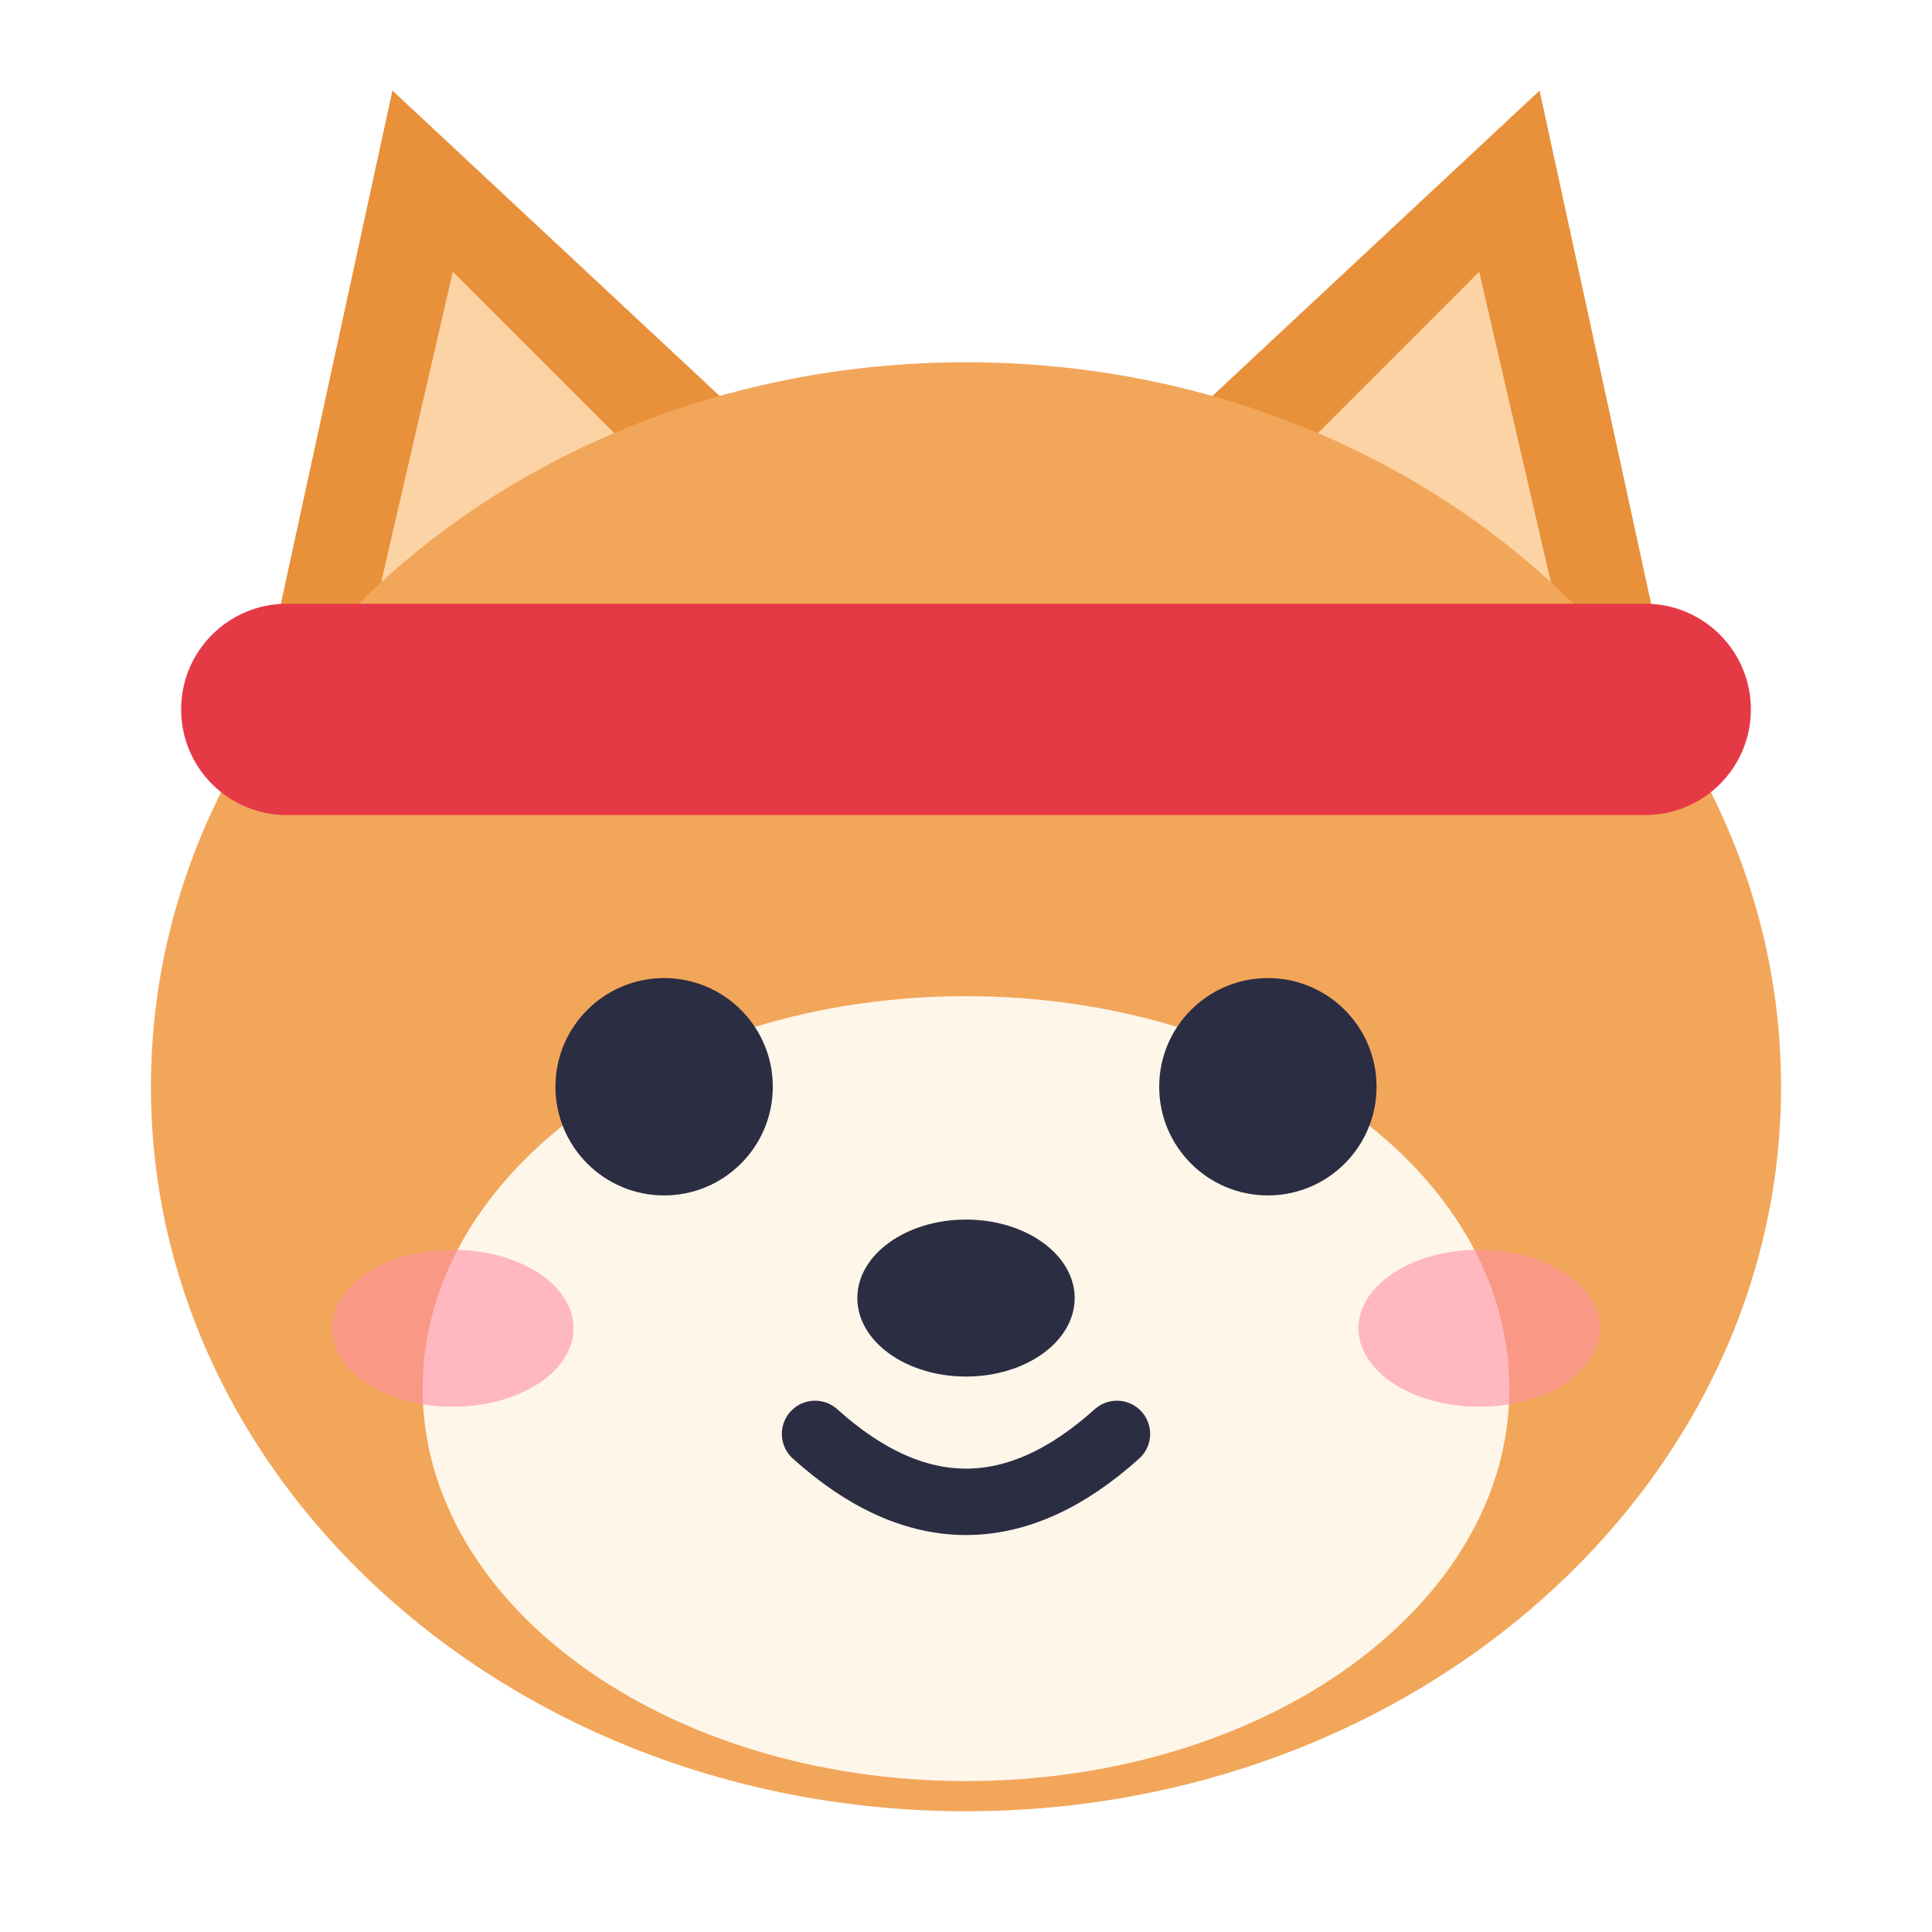
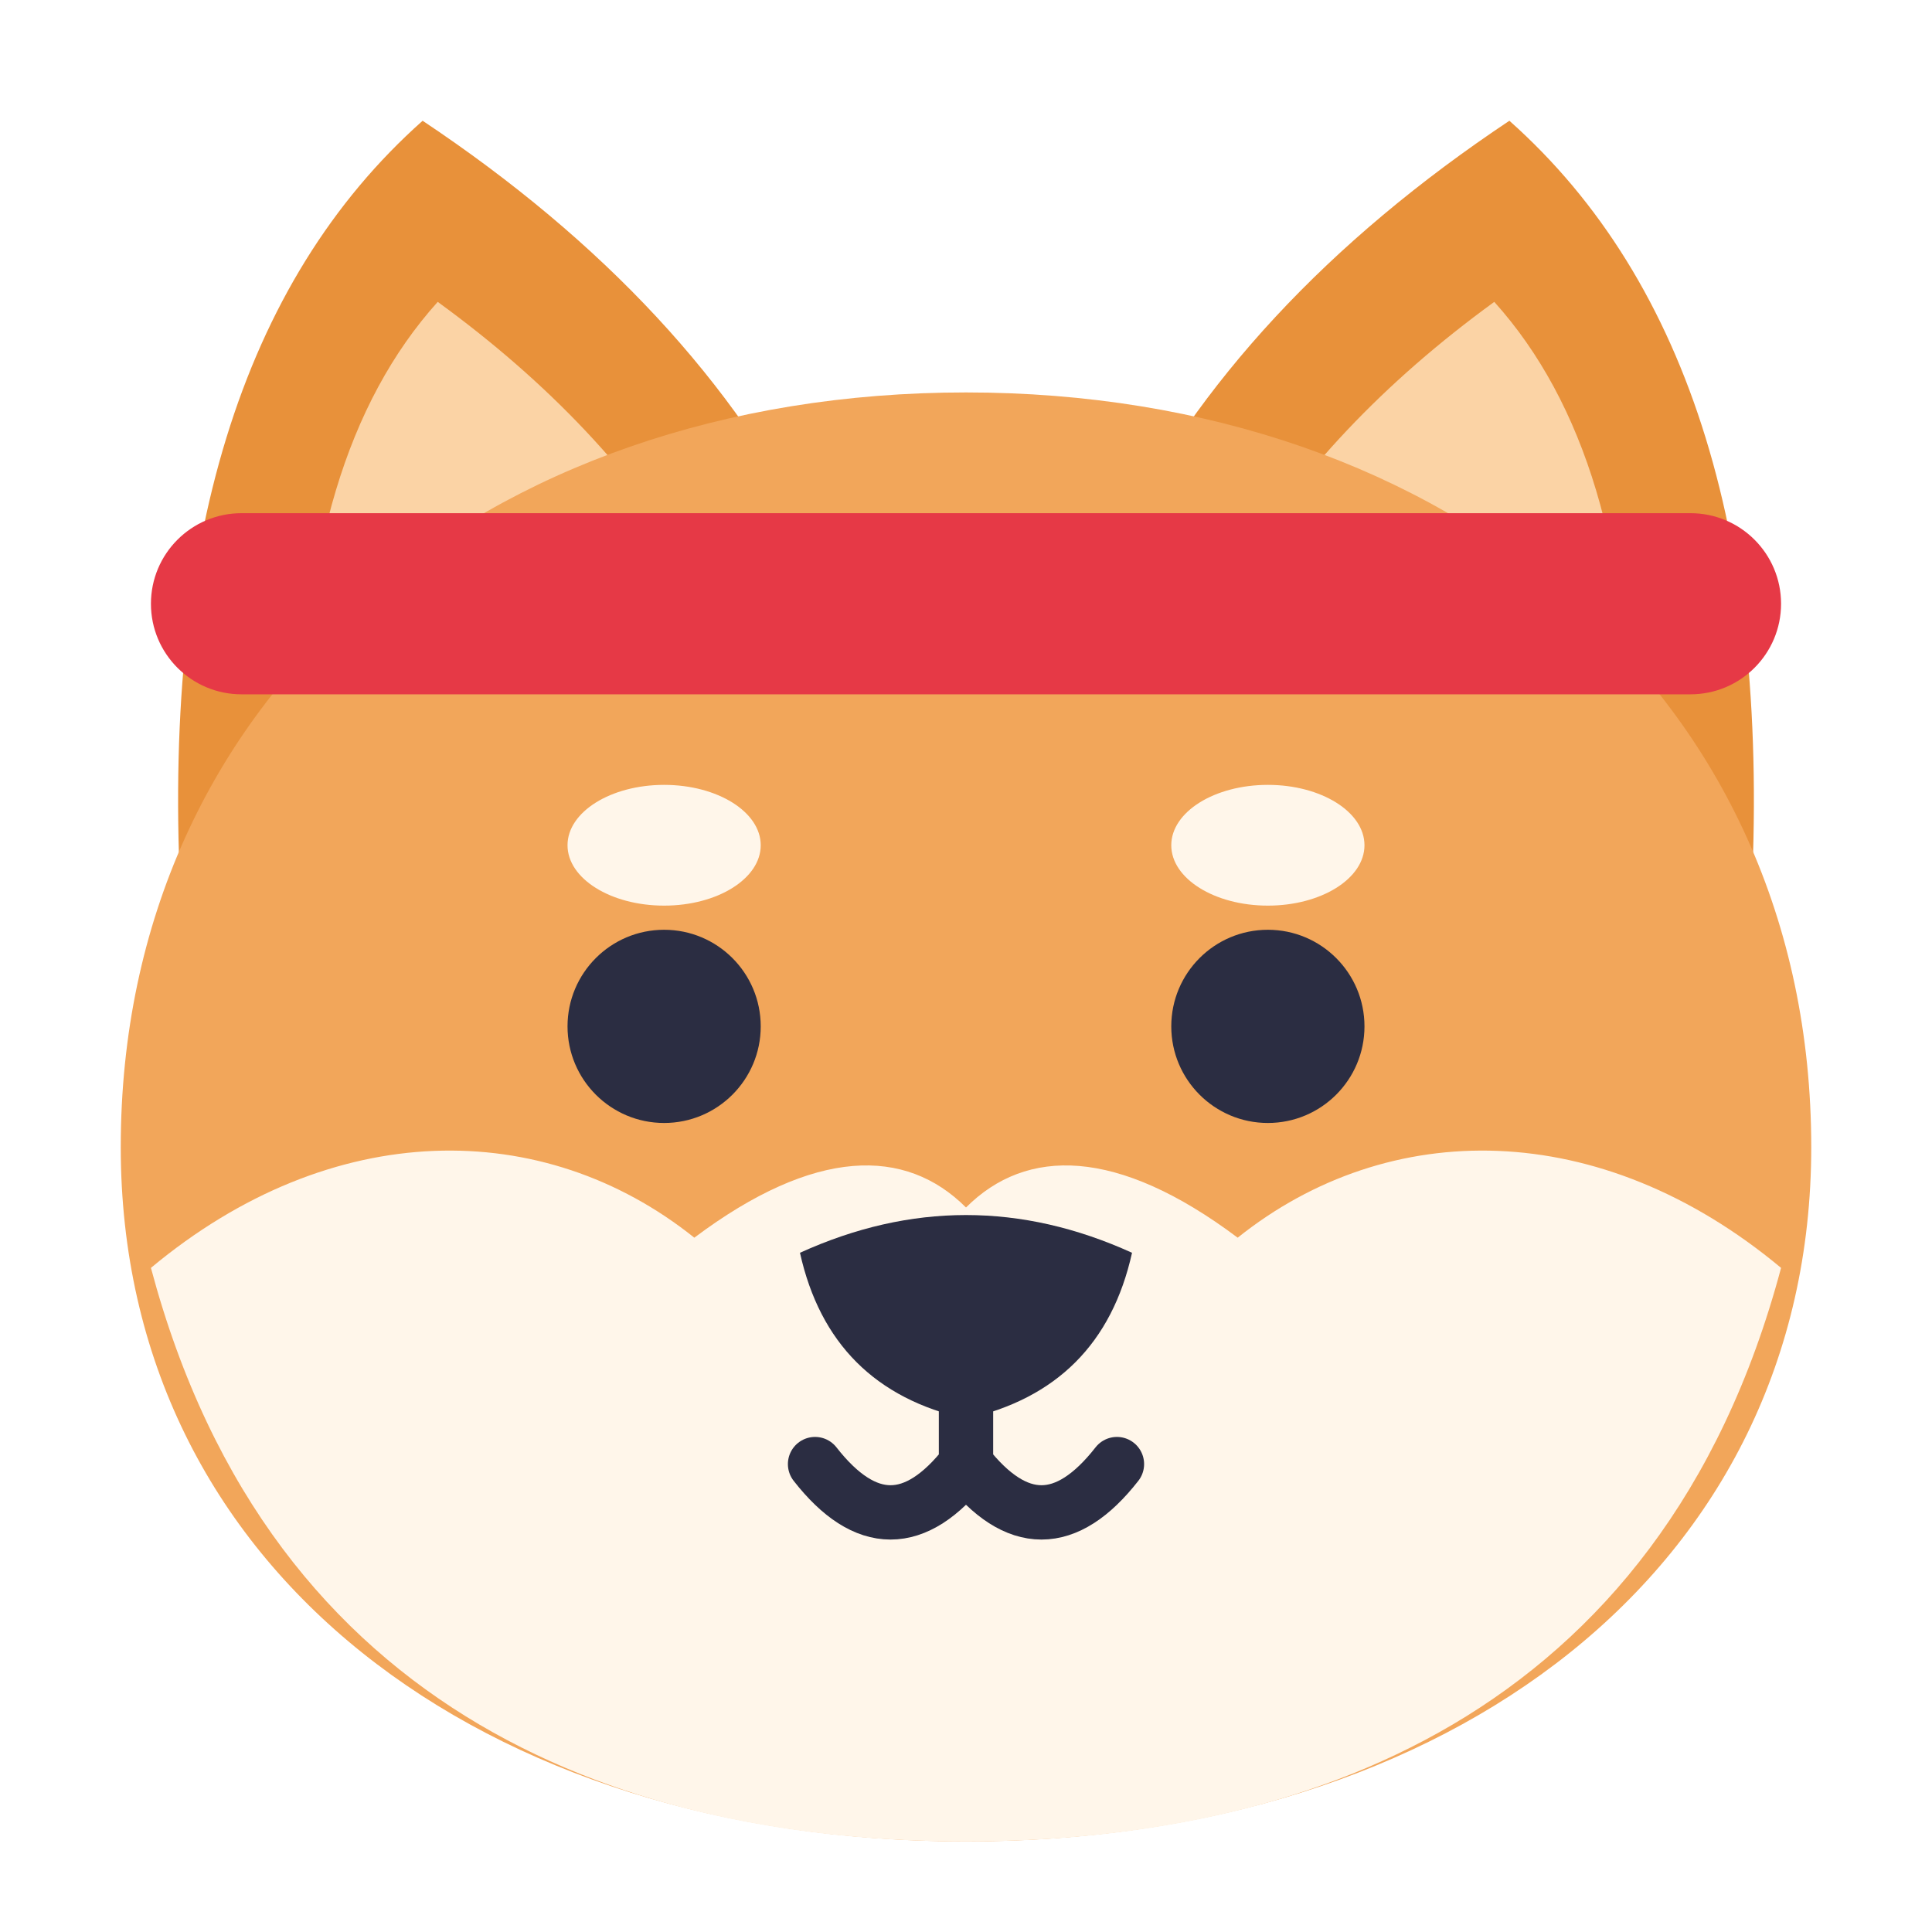
<svg xmlns="http://www.w3.org/2000/svg" viewBox="0 0 64 64">
-   <path d="M8 26 L13 3 L28 17 Z" fill="#e8913a" />
-   <path d="M56 26 L51 3 L36 17 Z" fill="#e8913a" />
-   <path d="M12 22 L15 9 L23 17 Z" fill="#fbd3a5" />
-   <path d="M52 22 L49 9 L41 17 Z" fill="#fbd3a5" />
-   <ellipse cx="32" cy="36" rx="27" ry="24" fill="#f2a65a" />
-   <ellipse cx="32" cy="46" rx="18" ry="13" fill="#fff6ea" />
-   <rect x="6" y="20" width="52" height="7" rx="3.5" fill="#e63946" />
-   <circle cx="22" cy="36" r="3.6" fill="#2b2d42" />
-   <circle cx="42" cy="36" r="3.6" fill="#2b2d42" />
-   <ellipse cx="32" cy="43" rx="3.6" ry="2.6" fill="#2b2d42" />
-   <path d="M27 47.5 q5 4.5 10 0" stroke="#2b2d42" stroke-width="2.2" fill="none" stroke-linecap="round" />
-   <ellipse cx="15" cy="44" rx="4" ry="2.6" fill="#ff8fa3" opacity=".6" />
-   <ellipse cx="49" cy="44" rx="4" ry="2.6" fill="#ff8fa3" opacity=".6" />
+   <path d="M6 30 Q5 12 14 4 Q23 10 27 18 Z" fill="#e8913a" />
+   <path d="M10 25 Q10 15 14.5 10 Q20 14 23 19 Z" fill="#fbd3a5" />
+   <path d="M58 30 Q59 12 50 4 Q41 10 37 18 Z" fill="#e8913a" />
+   <path d="M54 25 Q54 15 49.5 10 Q44 14 41 19 Z" fill="#fbd3a5" />
+   <path d="M32 13 C48 13 60 23 60 38 C60 52 48 61 32 61 C16 61 4 52 4 38 C4 23 16 13 32 13 Z" fill="#f2a65a" />
+   <path d="M5 42 C9 57 21 61 32 61 C43 61 55 57 59 42 C53 37 46 37 41 41 C37 38 34 38 32 40 C30 38 27 38 23 41 C18 37 11 37 5 42 Z" fill="#fff6ea" />
+   <ellipse cx="22" cy="28" rx="3.2" ry="2" fill="#fff6ea" />
+   <ellipse cx="42" cy="28" rx="3.2" ry="2" fill="#fff6ea" />
+   <rect x="5" y="17" width="54" height="6" rx="3" fill="#e63946" />
+   <circle cx="22" cy="34" r="3.2" fill="#2b2d42" />
+   <circle cx="42" cy="34" r="3.2" fill="#2b2d42" />
+   <path d="M26.5 41.5 Q32 39 37.5 41.5 Q36.5 46 32 47 Q27.5 46 26.5 41.5 Z" fill="#2b2d42" />
+   <path d="M32 46.5 v2 M27 48.5 q2.5 3.2 5 0 q2.5 3.2 5 0" stroke="#2b2d42" stroke-width="1.8" fill="none" stroke-linecap="round" stroke-linejoin="round" />
</svg>
